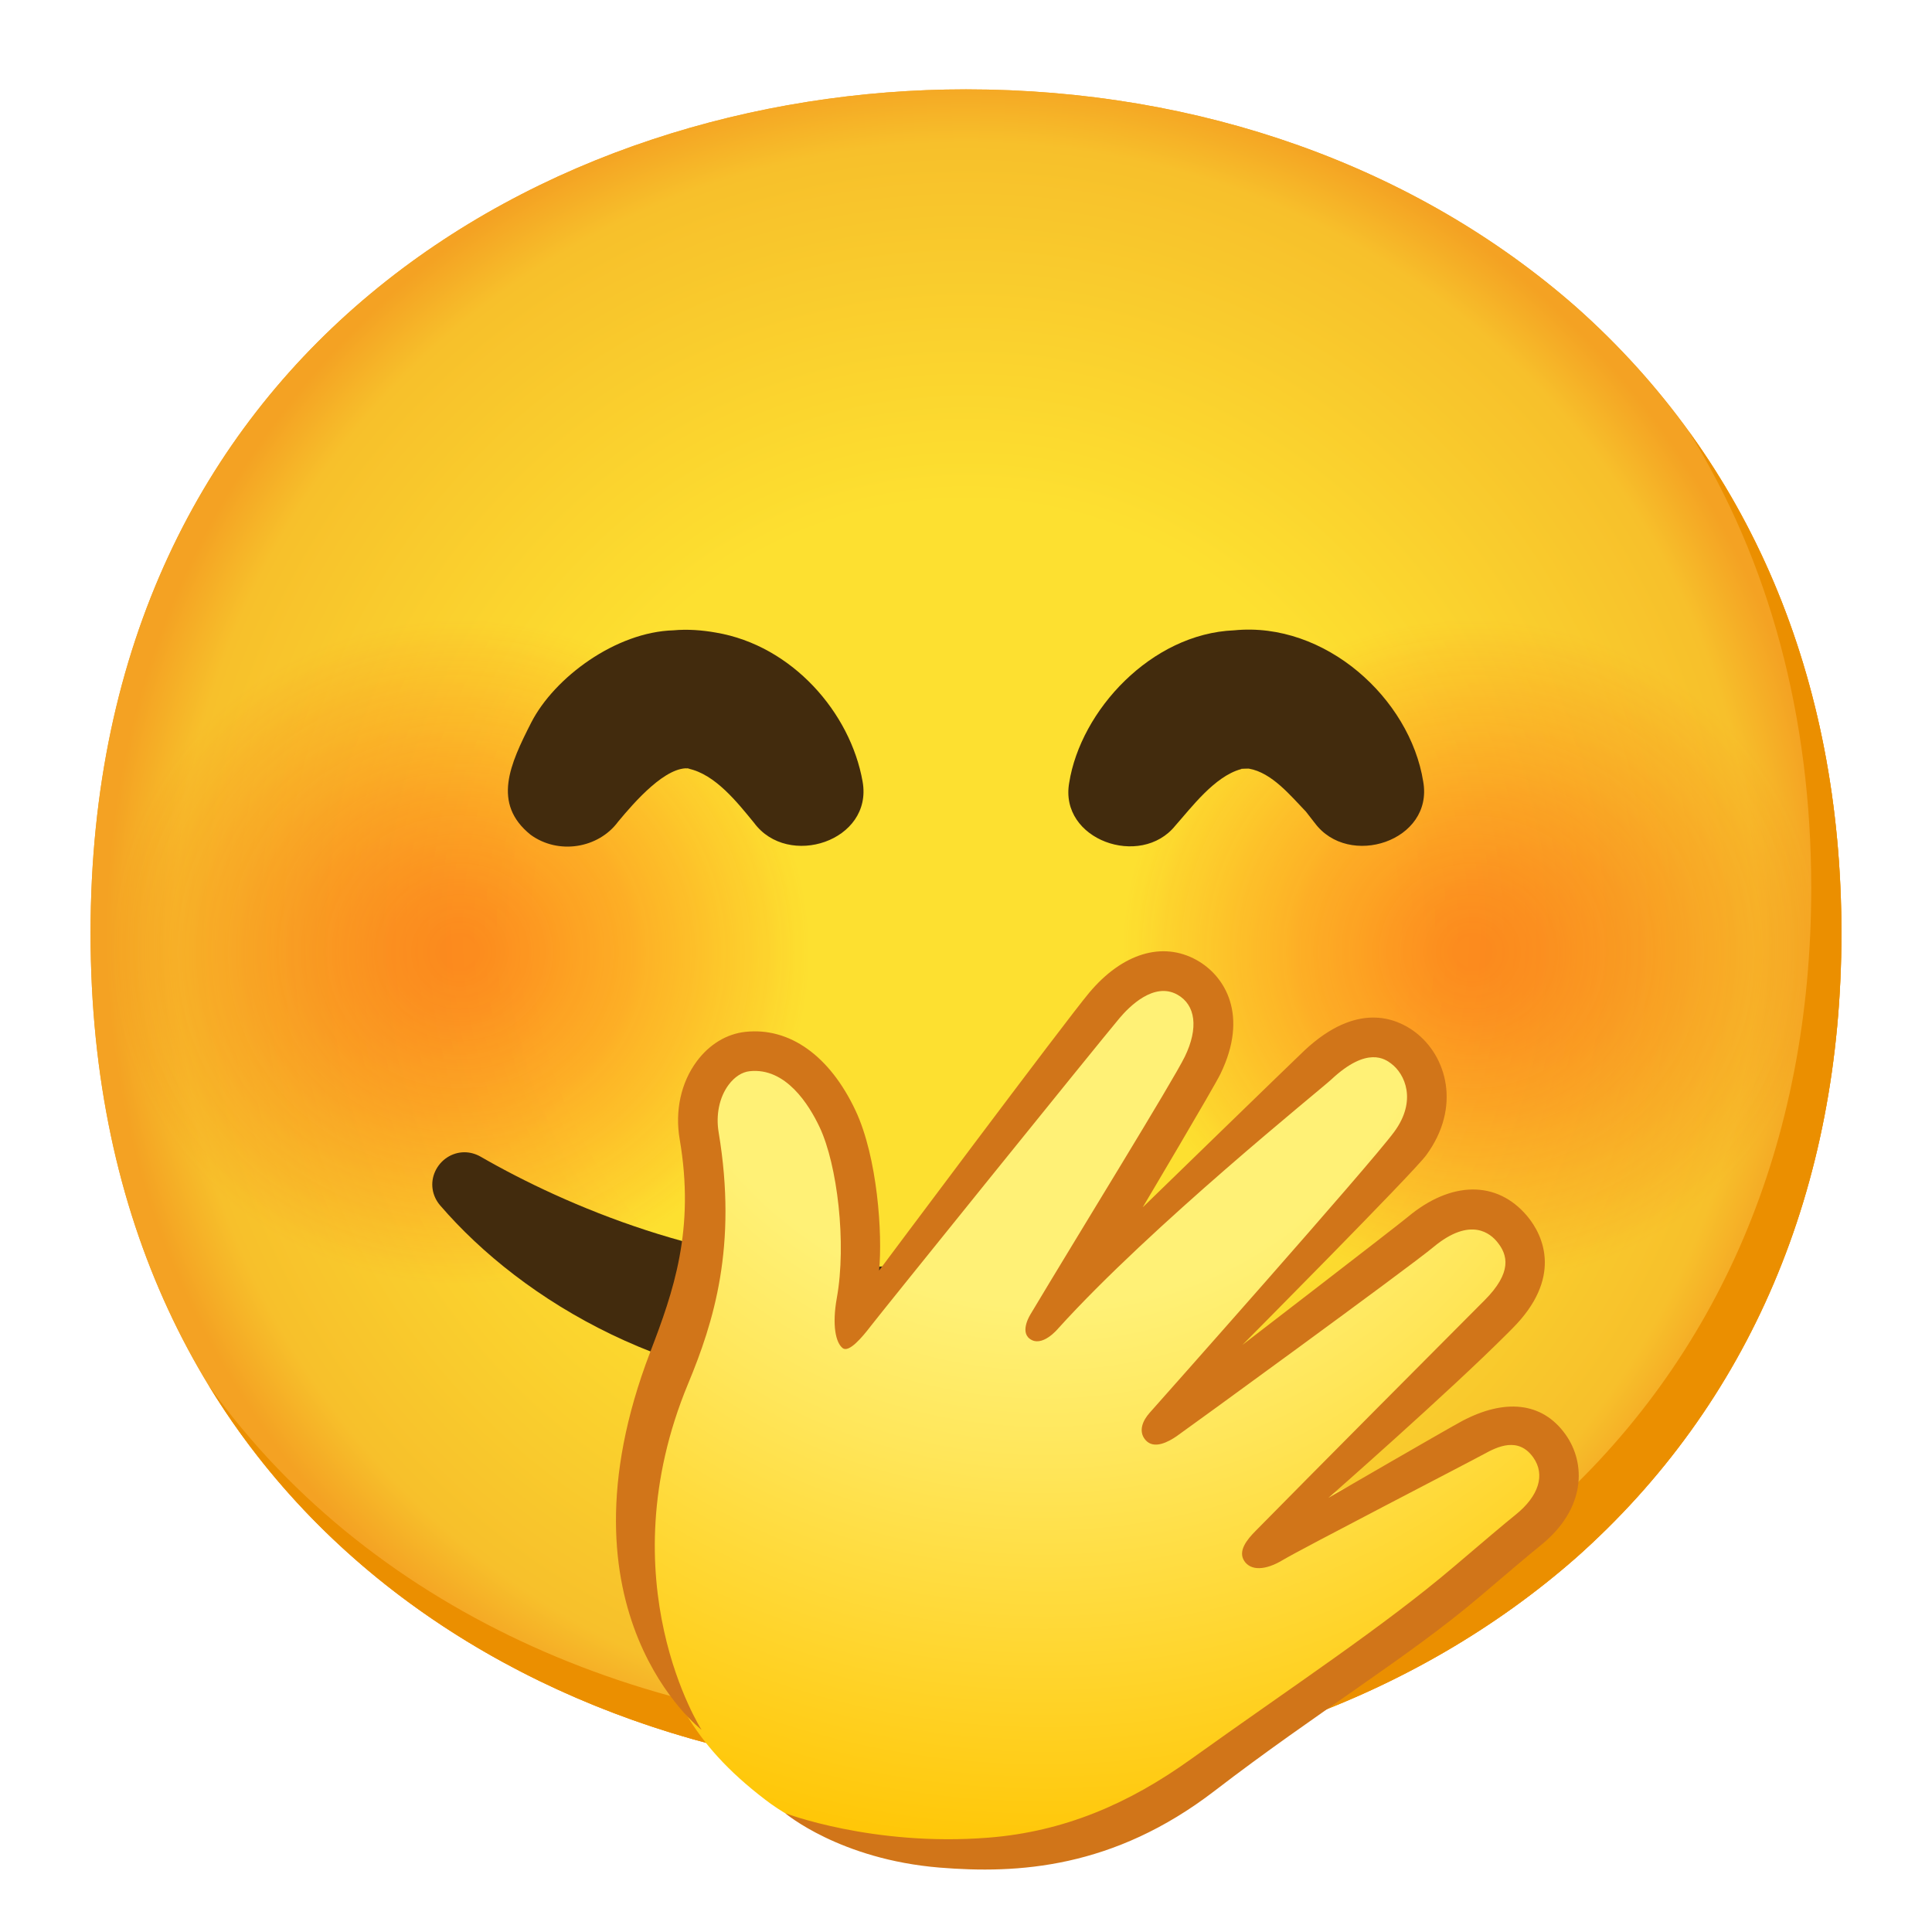
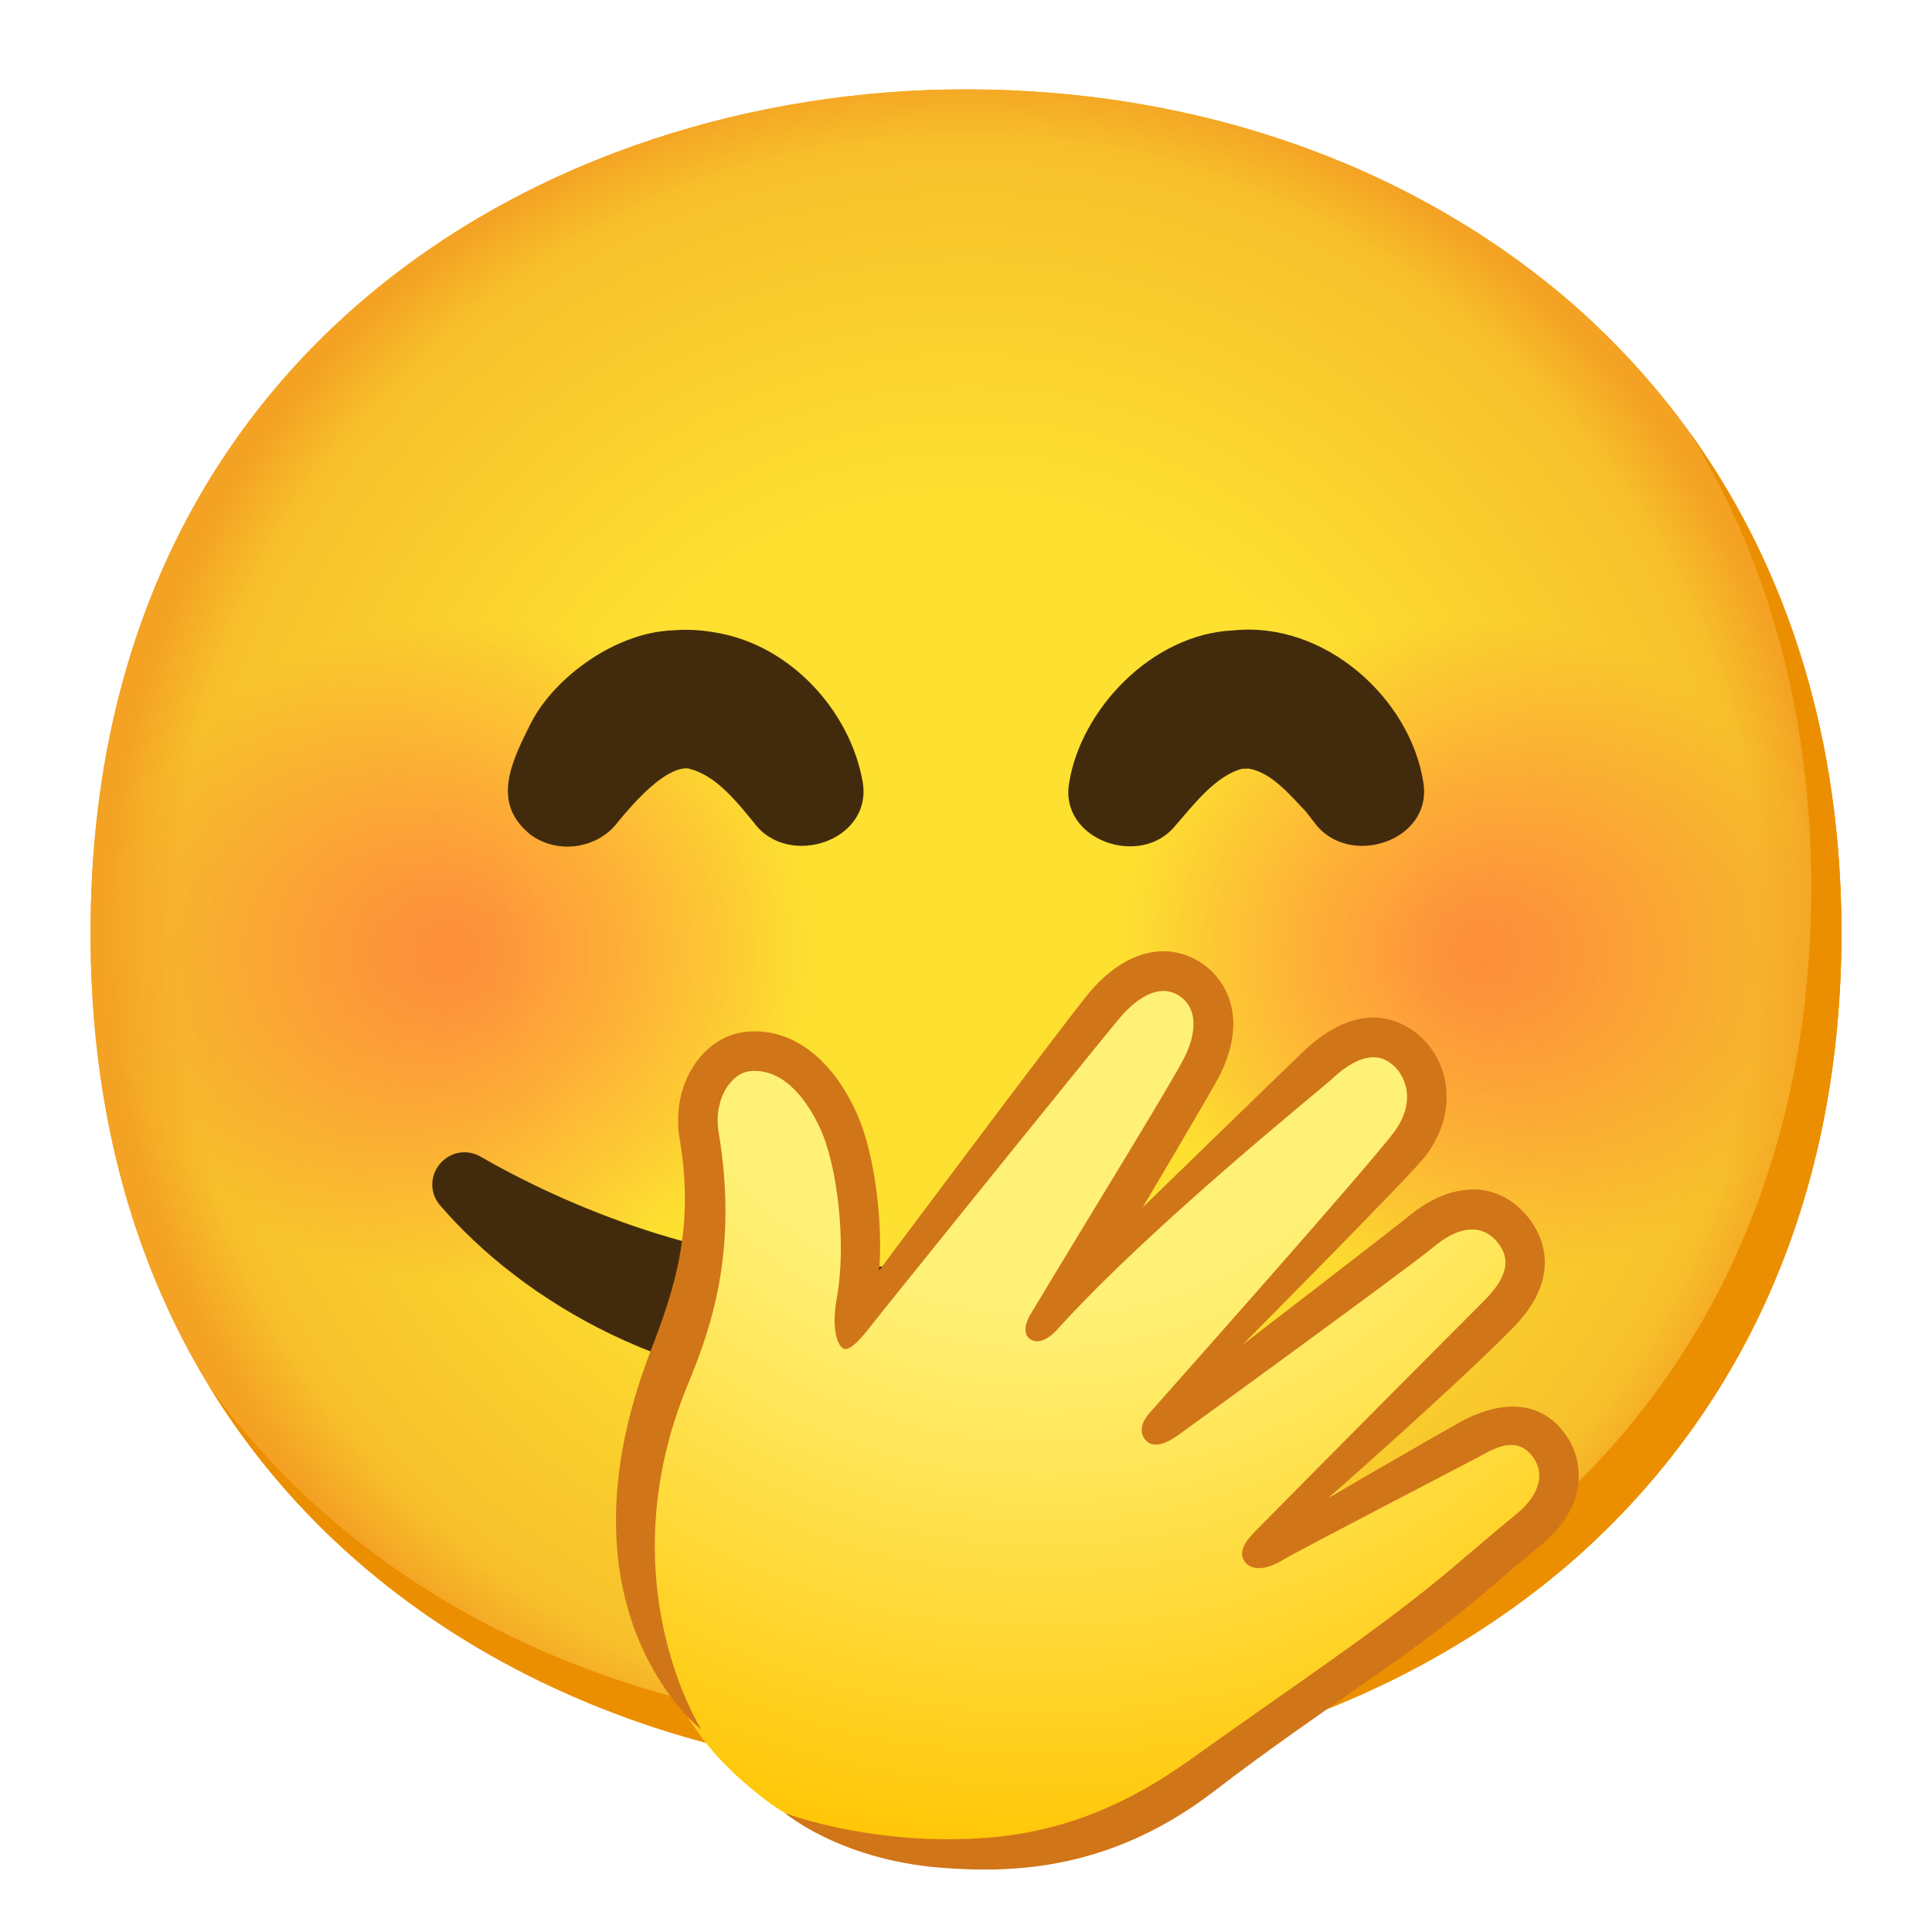
- <svg xmlns="http://www.w3.org/2000/svg" xmlns:xlink="http://www.w3.org/1999/xlink" viewBox="0 0 128 128">
+ <svg xmlns="http://www.w3.org/2000/svg" viewBox="0 0 128 128">
  <defs>
-     <radialGradient id="radial-gradient" cx="64" cy="-1453.82" fx="64" fy="-1453.82" r="56.96" gradientTransform="translate(0 -1392) scale(1 -1)" gradientUnits="userSpaceOnUse">
+     <radialGradient id="radial-gradient" cx="64" cy="-61.82" r="56.96" gradientTransform="matrix(1 0 0 -1 0 0)" gradientUnits="userSpaceOnUse">
      <stop offset=".5" stop-color="#fde030" />
      <stop offset=".919" stop-color="#f7c02b" />
      <stop offset="1" stop-color="#f4a223" />
    </radialGradient>
-     <radialGradient id="radial-gradient-2" cy="61.82" fy="61.82" r="56.96" gradientTransform="matrix(1,0,0,1,0,0)" xlink:href="#radial-gradient" />
-     <radialGradient id="radial-gradient-3" cx="18.061" cy="144.496" fx="18.061" fy="144.496" r="23.667" gradientTransform="translate(12.77887 -71.3315) scale(.9790768 .9301229)" gradientUnits="userSpaceOnUse">
+     <radialGradient id="radial-gradient-2" cx="64" cy="61.82" r="56.96" gradientUnits="userSpaceOnUse">
+       <stop offset=".5" stop-color="#fde030" />
+       <stop offset=".919" stop-color="#f7c02b" />
+       <stop offset="1" stop-color="#f4a223" />
+     </radialGradient>
+     <radialGradient id="radial-gradient-3" cx="31.113" cy="67.806" r="23.667" gradientTransform="matrix(0.979077 0 0 0.930123 0 0)" gradientUnits="userSpaceOnUse">
      <stop offset=".047" stop-color="#ff4747" stop-opacity=".5" />
      <stop offset=".197" stop-color="#ff4747" stop-opacity=".449" />
      <stop offset=".474" stop-color="#ff4747" stop-opacity=".314" />
      <stop offset=".845" stop-color="#ff4747" stop-opacity=".098" />
      <stop offset="1" stop-color="#ff4747" stop-opacity="0" />
    </radialGradient>
-     <radialGradient id="radial-gradient-4" cx="86.57" fx="86.57" r="23.667" xlink:href="#radial-gradient-3" />
-     <radialGradient id="radial-gradient-5" cx="84.429" cy="-9.444" fx="84.429" fy="-9.444" r="64.978" gradientTransform="translate(-13.99659 77.07559) rotate(-5.402102)" gradientUnits="userSpaceOnUse">
+     <radialGradient id="radial-gradient-4" cx="99.622" cy="67.806" r="23.667" gradientTransform="matrix(0.979077 0 0 0.930123 0 0)" gradientUnits="userSpaceOnUse">
+       <stop offset=".047" stop-color="#ff4747" stop-opacity=".5" />
+       <stop offset=".197" stop-color="#ff4747" stop-opacity=".449" />
+       <stop offset=".474" stop-color="#ff4747" stop-opacity=".314" />
+       <stop offset=".845" stop-color="#ff4747" stop-opacity=".098" />
+       <stop offset="1" stop-color="#ff4747" stop-opacity="0" />
+     </radialGradient>
+     <radialGradient id="radial-gradient-5" cx="63.238" cy="65.971" r="64.978" gradientTransform="matrix(0.995559 -0.094145 0.094145 0.995559 0 0)" gradientUnits="userSpaceOnUse">
      <stop offset=".413" stop-color="#fff176" />
      <stop offset=".572" stop-color="#ffe65a" />
      <stop offset=".911" stop-color="#ffcb13" />
      <stop offset="1" stop-color="#ffc400" />
    </radialGradient>
  </defs>
-   <g style="isolation: isolate;">
-     <g id="Geo">
-       <g>
-         <path id="face" style="fill: url(#radial-gradient);" d="M64,117.72c-27.9,0-58-17.5-58-55.9S36.1,5.92,64,5.92c15.5,0,29.8,5.1,40.4,14.4,11.5,10.2,17.6,24.6,17.6,41.5s-6.1,31.2-17.6,41.4c-10.6,9.3-25,14.5-40.4,14.5Z" />
-         <path id="face-2" data-name="face" style="fill: url(#radial-gradient-2);" d="M64,117.72c-27.9,0-58-17.5-58-55.9S36.1,5.92,64,5.92c15.5,0,29.8,5.1,40.4,14.4,11.5,10.2,17.6,24.6,17.6,41.5s-6.1,31.2-17.6,41.4c-10.6,9.3-25,14.5-40.4,14.5Z" />
-         <g>
-           <g style="mix-blend-mode: multiply;">
-             <circle style="fill: url(#radial-gradient-3);" cx="30.462" cy="63.068" r="23.096" />
-           </g>
-           <g style="mix-blend-mode: multiply;">
-             <circle style="fill: url(#radial-gradient-4);" cx="97.538" cy="63.068" r="23.096" />
-           </g>
-         </g>
-         <path id="mouth" style="fill: #422b0d;" d="M57.158,92.182c-12.567,0-22.511-5.954-27.995-12.319-.549-.637-.677-1.5-.333-2.253.351-.769,1.11-1.267,1.934-1.27l0-0c.372-.001.745.101,1.081.294,5.654,3.258,15.135,7.293,25.284,7.293h.161c10.148,0,19.629-4.035,25.284-7.293.336-.193.71-.295,1.081-.294l0.0 0c.824.003,1.584.501,1.934,1.27.343.753.216,1.616-.333,2.253-5.483,6.365-15.428,12.319-27.995,12.319" />
-         <path style="fill: #eb8f00;" d="M111.893,28.589c5.326,8.598,8.107,18.843,8.107,30.231,0,16.9-6.1,31.2-17.6,41.4-10.6,9.3-25,14.5-40.4,14.5-18.063,0-37.037-7.347-48.179-22.939,10.762,17.661,30.99,25.939,50.179,25.939,15.4,0,29.8-5.2,40.4-14.5,11.5-10.2,17.6-24.5,17.6-41.4,0-12.742-3.471-24.06-10.107-33.231Z" />
-         <g id="smiling-eyes-grinning-face">
-           <g id="eyes">
-             <path style="fill: #422b0d;" d="M49.956,54.512c-1.094-1.333-2.565-3.215-4.351-3.587-.042.001-.083-.012-.126.001-.011-0-.028-.001-.039-.004.12-.003-.271.007.269-.007-1.551-.224-3.671,2.214-4.754,3.52-1.316,1.784-3.969,2.205-5.8.871-2.577-2.072-1.359-4.684.042-7.438,1.536-2.992,5.607-5.999,9.425-6.108.929-.086,1.907-.012,2.822.153,5.032.854,8.901,5.294,9.706,9.871.698,3.937-4.947,5.786-7.194,2.727Z" />
-             <path style="fill: #422b0d;" d="M87.096,54.512c-.136-.179-.349-.45-.575-.74-1.022-1.061-2.259-2.585-3.775-2.847-.042.001-.083-.012-.126.001l-.02-.001c-.005-.001-.014-.002-.019-.003.12-.003-.271.007.269-.007l-.546.018c-.144.002-.045.01-.036.01.025.001.05-.001.074-.007.082-.028-.002.001-.024.001-.034-.002-.072.008-.113.025-1.736.477-3.275,2.544-4.335,3.737-2.294,2.854-7.704.947-7.033-2.839.76-4.794,5.44-9.875,10.928-10.1,6.027-.595,11.647,4.512,12.527,10.024.7,3.935-4.948,5.787-7.194,2.727Z" />
-           </g>
-         </g>
-         <g>
-           <path style="fill: url(#radial-gradient-5);" d="M50.697,119.232c-5.016-3.831-6.267-7.194-8.036-12.155-2.087-5.856-1.385-11.497,1.18-17.123,1.715-3.762,2.892-8.846,1.967-13.945-.328-1.808.075-3.635,1.106-5.014.808-1.08,1.912-1.745,3.109-1.874,2.834-.304,3.995,1.696,5.645,5.204,1.415,3.004,1.752,9.881,1.07,13.004,1.017-1.219,4.75-6.83,7.204-10.419,3.04-4.446,6.613-8.463,8.139-10.283,2.122-2.527,4.694-3.31,6.882-2.094,1.843,1.026,2.293,3.059.473,6.808-.433.894-9.241,14.981-9.241,14.981,0,0,15.648-15.21,16.217-15.741,3.351-3.132,5.375-2.323,6.581-1.421,2.043,1.528,2.197,4.537-.072,7.627-.843,1.148-14.55,16.394-14.55,16.394,0,0,14.311-10.906,15.067-11.536,2.751-2.3,4.644-2.925,6.595-.602,1.076,1.282,2.404,3.911-.797,7.118l-.3.302c-3.75,3.762-15.232,12.497-15.232,12.497,0,0,12.354-5.401,13.191-5.937,2.497-1.601,4.659-1.418,6.179.715,1.317,1.849.89,4.014-2.057,6.374-.665.531-2.081,1.737-3.876,3.264-4.587,3.901-12.023,8.139-18.57,13.157-4.162,3.19-19.306,7.244-27.875.7Z" />
-           <path style="fill: #d17519;" d="M52.01,120.123s5.819,2.232,13.473,1.627c5.02-.397,9.295-2.246,13.392-5.181,6.875-4.924,12.746-8.772,17.466-12.787,1.944-1.653,3.348-2.848,4.065-3.422,1.548-1.24,1.988-2.66,1.177-3.799-.987-1.389-2.364-.723-3.28-.218s-12.142,6.305-13.315,7.013-2.136.708-2.556.056.159-1.393.79-2.021c0,0,4.208-4.282,14.807-14.916l.313-.313c1.85-1.853,1.574-3.019.829-3.907-.375-.448-1.687-1.735-4.223.383-1.625,1.356-16.438,12.135-17.004,12.522-.511.35-1.503.911-2.069.224-.471-.571-.161-1.271.283-1.772s14.595-16.422,16.214-18.626c1.519-2.069.711-3.837-.203-4.52l-.001-.001c-.39-.291-1.576-1.178-3.953,1.043-.762.713-11.917,9.663-18.11,16.509,0,0-1.071,1.31-1.894.672-.654-.507.069-1.625.069-1.625,3.143-5.26,9.436-15.448,10.219-17.062.917-1.89.717-3.429-.498-4.106-1.552-.862-3.194.803-3.829,1.558-1.495,1.78-15.888,19.625-16.468,20.384-.58.759-1.458,1.801-1.874,1.479-.467-.361-.711-1.534-.388-3.325.655-3.631.032-8.824-1.136-11.304-.706-1.501-2.248-3.977-4.64-3.718-.504.054-.999.374-1.392.9-.621.831-.853,2.003-.663,3.142,1.263,7.559-.337,12.607-2.022,16.663-5.442,13.102.893,22.932.893,22.932,0,0-10.044-7.721-3.403-25.03,1.53-3.988,2.982-8.095,1.952-14.097-.321-1.871.077-3.756,1.143-5.181.834-1.116,1.975-1.803,3.212-1.936,2.928-.314,5.587,1.584,7.293,5.208,1.462,3.104,1.8,8.225,1.562,10.606,0,0,12.347-16.53,13.924-18.409,2.192-2.611,4.85-3.42,7.111-2.164,1.905,1.06,3.464,3.668,1.583,7.542-.448.924-5.156,8.848-5.156,8.848,0,0,10.136-9.852,10.724-10.401,3.463-3.236,6.068-2.158,7.313-1.227l.001.001c2.111,1.579,3.09,4.979.746,8.172-.871,1.186-12.173,12.565-12.173,12.565,0,0,10.174-7.826,10.955-8.477,2.842-2.377,5.898-2.457,7.913-.057,1.112,1.325,2.325,4.13-.983,7.444l-.31.312c-3.875,3.887-11.883,10.915-11.883,10.915,0,0,7.976-4.627,8.885-5.106,2.751-1.449,5.26-1.3,6.831.904,1.36,1.911,1.37,4.929-1.675,7.367-.687.549-2.151,1.795-4.005,3.372-4.739,4.031-10.813,7.675-17.57,12.87-6.713,5.161-13.071,5.507-18.221,5.085-6.622-.543-10.239-3.611-10.239-3.611Z" />
-         </g>
-       </g>
-     </g>
-   </g>
+   <path id="face" fill="url(#radial-gradient)" d="M64,117.72 C36.1,117.72 6,100.22 6,61.82 C6,23.42 36.1,5.92 64,5.92 C79.5,5.92 93.8,11.02 104.4,20.32 C115.9,30.52 122,44.92 122,61.82 C122,78.72 115.9,93.02 104.4,103.22 C93.8,112.52 79.4,117.72 64,117.72 Z" />
+   <path id="face-2" fill="url(#radial-gradient-2)" d="M64,117.72 C36.1,117.72 6,100.22 6,61.82 C6,23.42 36.1,5.92 64,5.92 C79.5,5.92 93.8,11.02 104.4,20.32 C115.9,30.52 122,44.92 122,61.82 C122,78.72 115.9,93.02 104.4,103.22 C93.8,112.52 79.4,117.72 64,117.72 Z" />
+   <path fill="url(#radial-gradient-3)" d="M53.558,63.068 A23.096 23.096 0 1 1 7.366,63.068 A23.096 23.096 0 1 1 53.558,63.068 Z" />
+   <path fill="url(#radial-gradient-4)" d="M120.634,63.068 A23.096 23.096 0 1 1 74.442,63.068 A23.096 23.096 0 1 1 120.634,63.068 Z" />
+   <path id="mouth" fill="#422b0d" d="M57.158,92.182 C44.591,92.182 34.646,86.228 29.163,79.863 C28.614,79.226 28.486,78.363 28.83,77.61 C29.181,76.841 29.94,76.343 30.764,76.34 L30.765,76.34 C31.136,76.339 31.51,76.44 31.846,76.634 C37.5,79.892 46.981,83.927 57.129,83.927 L57.291,83.927 C67.439,83.927 76.92,79.892 82.574,76.634 C82.91,76.44 83.284,76.339 83.656,76.34 L83.656,76.34 C84.48,76.343 85.239,76.841 85.59,77.61 C85.934,78.363 85.806,79.226 85.257,79.863 C79.774,86.228 69.829,92.182 57.263,92.182" />
+   <path fill="#eb8f00" d="M111.893,28.589 C117.219,37.187 120,47.432 120,58.82 C120,75.72 113.9,90.02 102.4,100.22 C91.8,109.52 77.4,114.72 62,114.72 C43.937,114.72 24.963,107.374 13.821,91.781 C24.583,109.442 44.812,117.72 64,117.72 C79.4,117.72 93.8,112.52 104.4,103.22 C115.9,93.02 122,78.72 122,61.82 C122,49.078 118.529,37.76 111.893,28.589 Z" />
+   <path fill="#422b0d" d="M49.956,54.512 C48.863,53.178 47.391,51.297 45.606,50.924 C45.563,50.926 45.523,50.913 45.48,50.926 C45.469,50.925 45.451,50.925 45.441,50.922 C45.561,50.919 45.17,50.929 45.71,50.915 C44.159,50.691 42.039,53.129 40.956,54.435 C39.64,56.219 36.987,56.64 35.156,55.306 C32.579,53.234 33.797,50.622 35.198,47.868 C36.734,44.876 40.805,41.869 44.623,41.761 C45.552,41.675 46.531,41.749 47.445,41.914 C52.477,42.768 56.346,47.208 57.151,51.784 C57.849,55.722 52.204,57.571 49.956,54.512 Z" />
+   <path fill="#422b0d" d="M87.096,54.512 C86.96,54.333 86.748,54.061 86.521,53.771 C85.499,52.71 84.262,51.186 82.746,50.924 C82.704,50.926 82.663,50.913 82.62,50.926 L82.6,50.925 C82.595,50.924 82.586,50.923 82.581,50.922 C82.701,50.919 82.31,50.929 82.85,50.915 L82.304,50.933 C82.16,50.935 82.259,50.943 82.268,50.944 C82.293,50.945 82.317,50.942 82.341,50.936 C82.423,50.909 82.339,50.937 82.317,50.938 C82.283,50.936 82.245,50.945 82.204,50.963 C80.468,51.439 78.929,53.507 77.869,54.7 C75.575,57.554 70.165,55.647 70.836,51.861 C71.595,47.066 76.276,41.986 81.763,41.761 C87.791,41.165 93.41,46.273 94.291,51.785 C94.991,55.72 89.343,57.572 87.096,54.512 Z" />
+   <path fill="url(#radial-gradient-5)" d="M50.697,119.232 C45.681,115.402 44.43,112.038 42.661,107.077 C40.574,101.222 41.276,95.58 43.841,89.954 C45.556,86.193 46.733,81.108 45.808,76.009 C45.48,74.202 45.883,72.374 46.915,70.995 C47.722,69.916 48.826,69.25 50.023,69.122 C52.857,68.818 54.018,70.818 55.668,74.326 C57.083,77.33 57.42,84.206 56.738,87.33 C57.756,86.11 61.489,80.499 63.942,76.911 C66.983,72.465 70.555,68.448 72.082,66.628 C74.203,64.102 76.776,63.318 78.963,64.534 C80.807,65.56 81.256,67.593 79.436,71.342 C79.002,72.236 70.195,86.323 70.195,86.323 C70.195,86.323 85.843,71.113 86.412,70.581 C89.763,67.45 91.787,68.258 92.993,69.16 C95.036,70.688 95.19,73.697 92.921,76.787 C92.078,77.935 78.371,93.181 78.371,93.181 C78.371,93.181 92.682,82.275 93.438,81.645 C96.189,79.344 98.083,78.719 100.033,81.042 C101.109,82.324 102.437,84.953 99.236,88.16 L98.935,88.463 C95.185,92.224 83.704,100.96 83.704,100.96 C83.704,100.96 96.058,95.559 96.895,95.023 C99.392,93.422 101.554,93.605 103.074,95.738 C104.391,97.587 103.964,99.752 101.017,102.112 C100.353,102.643 98.936,103.849 97.142,105.375 C92.555,109.276 85.119,113.514 78.572,118.532 C74.409,121.722 59.266,125.776 50.697,119.232 Z" />
+   <path fill="#d17519" d="M52.01,120.123 C52.01,120.123 57.829,122.355 65.484,121.75 C70.503,121.353 74.778,119.504 78.876,116.569 C85.751,111.644 91.621,107.797 96.341,103.782 C98.285,102.129 99.689,100.934 100.406,100.36 C101.955,99.12 102.394,97.7 101.584,96.561 C100.597,95.173 99.219,95.838 98.304,96.343 C97.389,96.849 86.162,102.648 84.988,103.356 C83.815,104.064 82.853,104.064 82.432,103.412 C82.012,102.761 82.592,102.019 83.222,101.392 C83.222,101.392 87.43,97.109 98.029,86.475 L98.342,86.162 C100.192,84.309 99.917,83.143 99.171,82.256 C98.796,81.808 97.484,80.521 94.948,82.639 C93.323,83.995 78.51,94.774 77.944,95.161 C77.433,95.511 76.441,96.072 75.875,95.385 C75.405,94.814 75.714,94.114 76.159,93.613 C76.603,93.113 90.753,77.192 92.372,74.987 C93.892,72.919 93.083,71.15 92.17,70.467 L92.169,70.466 C91.779,70.175 90.593,69.288 88.216,71.509 C87.454,72.222 76.3,81.172 70.107,88.018 C70.107,88.018 69.035,89.327 68.213,88.69 C67.559,88.184 68.281,87.065 68.281,87.065 C71.424,81.806 77.717,71.617 78.5,70.003 C79.417,68.113 79.217,66.574 78.002,65.897 C76.45,65.035 74.808,66.7 74.173,67.456 C72.678,69.235 58.286,87.08 57.705,87.839 C57.125,88.598 56.247,89.64 55.831,89.319 C55.365,88.958 55.12,87.785 55.443,85.994 C56.098,82.363 55.475,77.17 54.307,74.69 C53.601,73.189 52.059,70.713 49.667,70.971 C49.162,71.026 48.667,71.345 48.274,71.871 C47.653,72.702 47.421,73.874 47.611,75.013 C48.874,82.572 47.274,87.62 45.59,91.676 C40.148,104.778 46.483,114.608 46.483,114.608 C46.483,114.608 36.438,106.887 43.079,89.578 C44.609,85.59 46.061,81.483 45.032,75.481 C44.711,73.61 45.109,71.725 46.175,70.301 C47.009,69.185 48.15,68.497 49.387,68.364 C52.315,68.05 54.974,69.948 56.679,73.573 C58.141,76.677 58.479,81.797 58.241,84.178 C58.241,84.178 70.587,67.649 72.165,65.769 C74.357,63.158 77.015,62.349 79.275,63.605 C81.18,64.665 82.739,67.273 80.859,71.147 C80.411,72.071 75.702,79.995 75.702,79.995 C75.702,79.995 85.838,70.143 86.426,69.594 C89.888,66.357 92.494,67.436 93.739,68.367 L93.74,68.367 C95.851,69.946 96.83,73.346 94.486,76.539 C93.614,77.726 82.312,89.104 82.312,89.104 C82.312,89.104 92.486,81.278 93.267,80.627 C96.109,78.25 99.165,78.17 101.18,80.57 C102.292,81.895 103.505,84.701 100.197,88.014 L99.887,88.327 C96.012,92.214 88.005,99.242 88.005,99.242 C88.005,99.242 95.981,94.615 96.889,94.136 C99.641,92.687 102.149,92.836 103.72,95.04 C105.08,96.951 105.09,99.969 102.045,102.407 C101.358,102.956 99.894,104.202 98.04,105.779 C93.301,109.81 87.228,113.454 80.47,118.649 C73.758,123.81 67.399,124.157 62.249,123.734 C55.627,123.191 52.01,120.123 52.01,120.123 Z" />
</svg>
